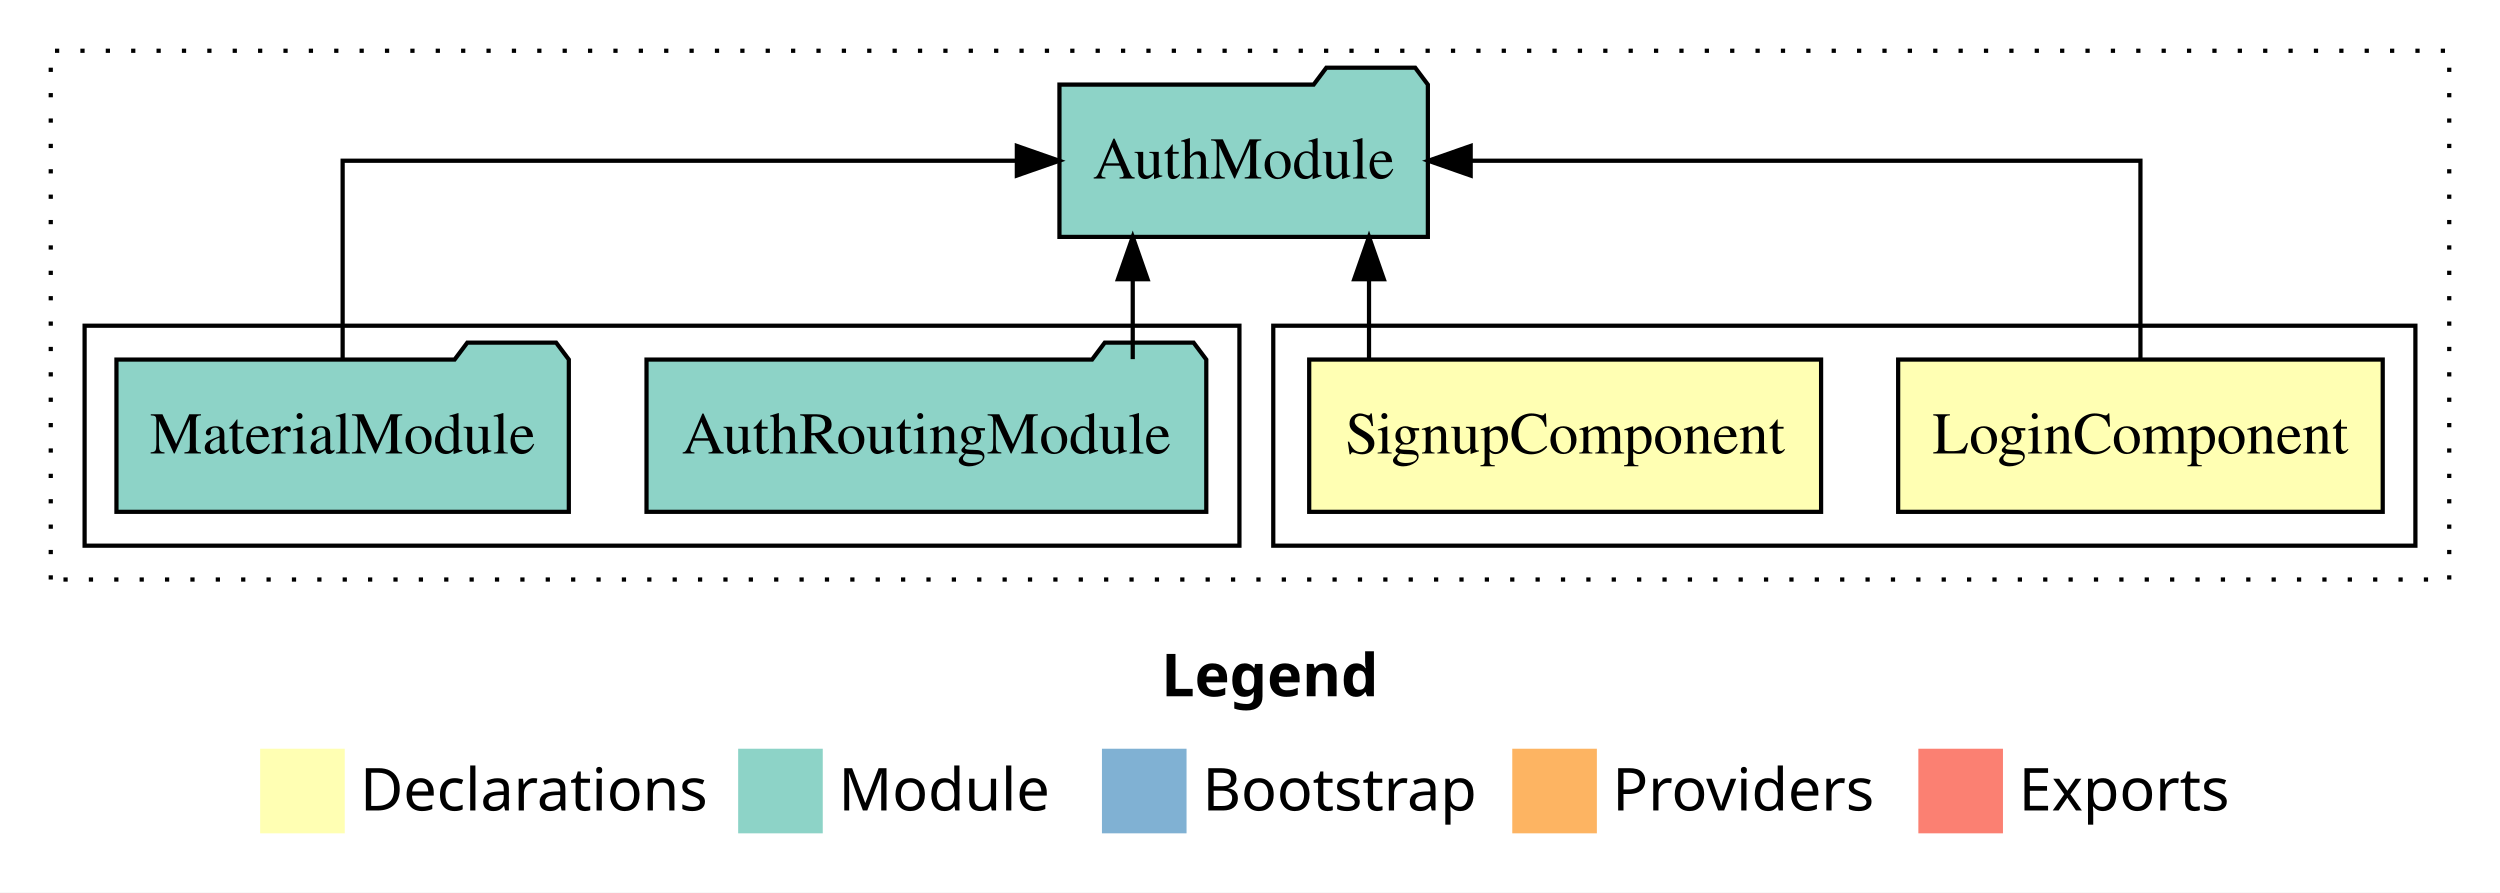
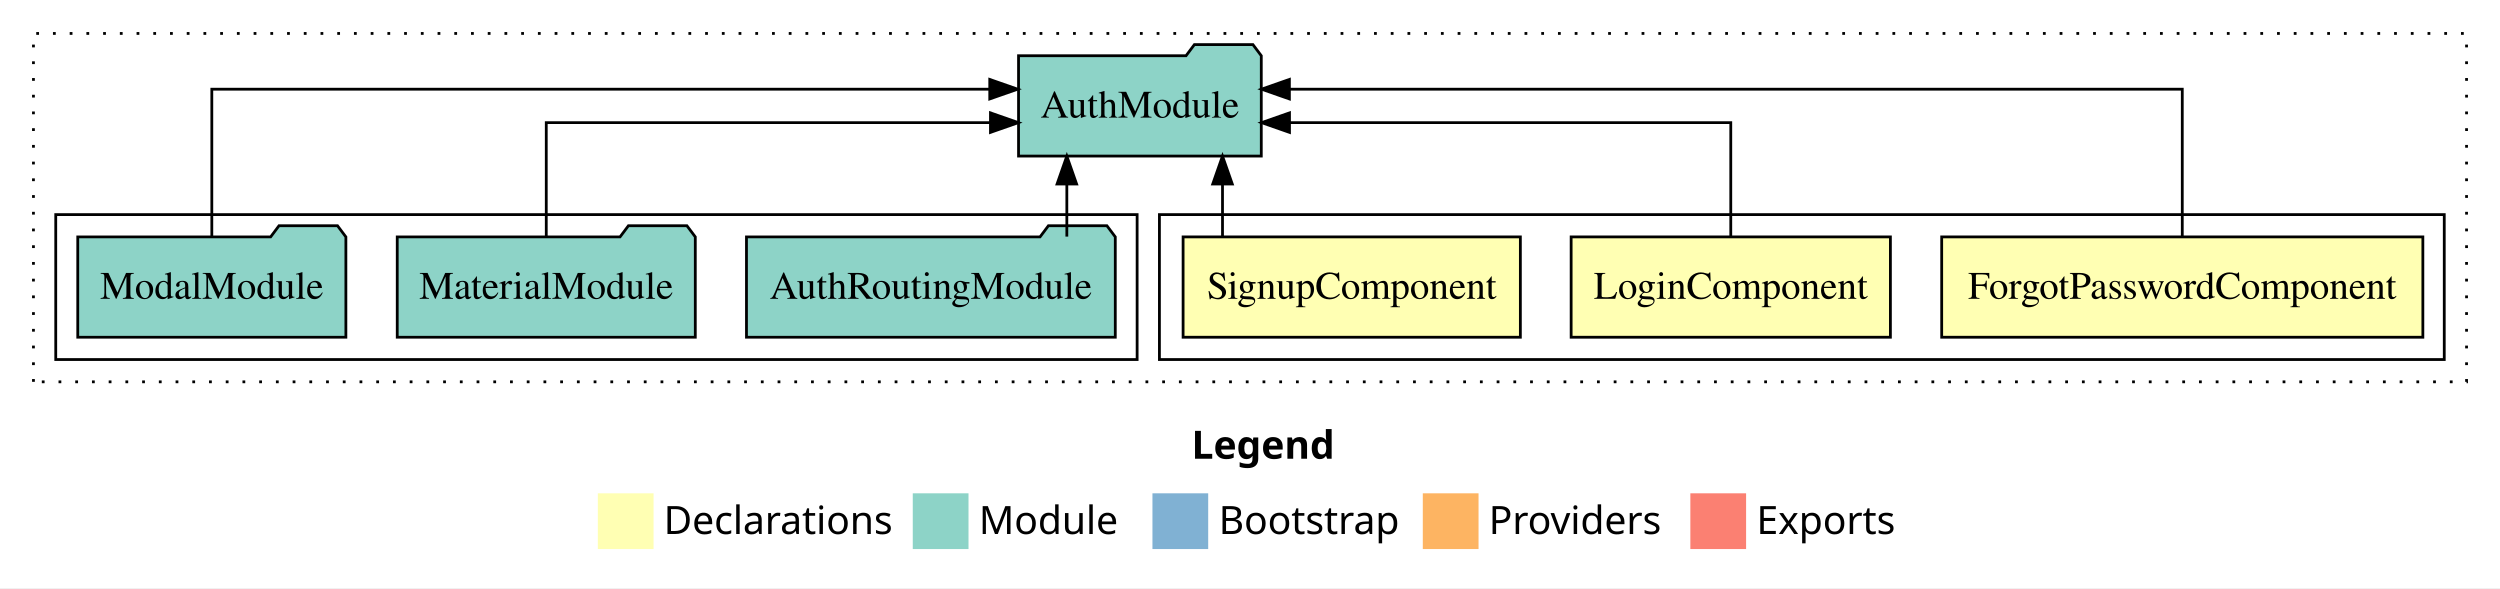
- <svg xmlns="http://www.w3.org/2000/svg" width="591pt" height="211pt" viewBox="0.00 0.00 591.00 211.00">
+ <svg xmlns="http://www.w3.org/2000/svg" width="897pt" height="211pt" viewBox="0.00 0.00 897.00 211.00">
  <g id="graph0" class="graph" transform="scale(1 1) rotate(0) translate(4 207)">
-     <polygon fill="#ffffff" stroke="transparent" points="-4,4 -4,-207 587,-207 587,4 -4,4" />
-     <text text-anchor="start" x="270.509" y="-42.4" font-family="sans-serif" font-weight="bold" font-size="14.00" fill="#000000">Legend</text>
-     <polygon fill="#ffffb3" stroke="transparent" points="57.5,-10 57.5,-30 77.5,-30 77.5,-10 57.5,-10" />
-     <text text-anchor="start" x="81.129" y="-15.4" font-family="sans-serif" font-size="14.00" fill="#000000">  Declarations</text>
-     <polygon fill="#8dd3c7" stroke="transparent" points="170.5,-10 170.5,-30 190.5,-30 190.5,-10 170.5,-10" />
-     <text text-anchor="start" x="194.225" y="-15.4" font-family="sans-serif" font-size="14.00" fill="#000000">  Module</text>
-     <polygon fill="#80b1d3" stroke="transparent" points="256.5,-10 256.5,-30 276.5,-30 276.5,-10 256.5,-10" />
-     <text text-anchor="start" x="280.281" y="-15.4" font-family="sans-serif" font-size="14.00" fill="#000000">  Bootstrap</text>
-     <polygon fill="#fdb462" stroke="transparent" points="353.5,-10 353.5,-30 373.5,-30 373.5,-10 353.5,-10" />
-     <text text-anchor="start" x="377.173" y="-15.4" font-family="sans-serif" font-size="14.00" fill="#000000">  Providers</text>
-     <polygon fill="#fb8072" stroke="transparent" points="449.5,-10 449.5,-30 469.5,-30 469.5,-10 449.5,-10" />
-     <text text-anchor="start" x="473.226" y="-15.4" font-family="sans-serif" font-size="14.00" fill="#000000">  Exports</text>
+     <polygon fill="#ffffff" stroke="transparent" points="-4,4 -4,-207 893,-207 893,4 -4,4" />
+     <text text-anchor="start" x="423.509" y="-42.4" font-family="sans-serif" font-weight="bold" font-size="14.00" fill="#000000">Legend</text>
+     <polygon fill="#ffffb3" stroke="transparent" points="210.5,-10 210.5,-30 230.5,-30 230.5,-10 210.5,-10" />
+     <text text-anchor="start" x="234.129" y="-15.4" font-family="sans-serif" font-size="14.00" fill="#000000">  Declarations</text>
+     <polygon fill="#8dd3c7" stroke="transparent" points="323.5,-10 323.5,-30 343.5,-30 343.5,-10 323.5,-10" />
+     <text text-anchor="start" x="347.225" y="-15.4" font-family="sans-serif" font-size="14.00" fill="#000000">  Module</text>
+     <polygon fill="#80b1d3" stroke="transparent" points="409.5,-10 409.5,-30 429.5,-30 429.5,-10 409.5,-10" />
+     <text text-anchor="start" x="433.281" y="-15.4" font-family="sans-serif" font-size="14.00" fill="#000000">  Bootstrap</text>
+     <polygon fill="#fdb462" stroke="transparent" points="506.5,-10 506.5,-30 526.5,-30 526.5,-10 506.5,-10" />
+     <text text-anchor="start" x="530.173" y="-15.4" font-family="sans-serif" font-size="14.00" fill="#000000">  Providers</text>
+     <polygon fill="#fb8072" stroke="transparent" points="602.5,-10 602.5,-30 622.5,-30 622.5,-10 602.5,-10" />
+     <text text-anchor="start" x="626.226" y="-15.4" font-family="sans-serif" font-size="14.00" fill="#000000">  Exports</text>
    <g id="clust1" class="cluster">
-       <polygon fill="none" stroke="#000000" stroke-dasharray="1,5" points="8,-70 8,-195 575,-195 575,-70 8,-70" />
+       <polygon fill="none" stroke="#000000" stroke-dasharray="1,5" points="8,-70 8,-195 881,-195 881,-70 8,-70" />
    </g>
    <g id="clust2" class="cluster">
-       <polygon fill="none" stroke="#000000" points="297,-78 297,-130 567,-130 567,-78 297,-78" />
+       <polygon fill="none" stroke="#000000" points="412,-78 412,-130 873,-130 873,-78 412,-78" />
    </g>
-     <g id="clust5" class="cluster">
-       <polygon fill="none" stroke="#000000" points="16,-78 16,-130 289,-130 289,-78 16,-78" />
+     <g id="clust6" class="cluster">
+       <polygon fill="none" stroke="#000000" points="16,-78 16,-130 404,-130 404,-78 16,-78" />
    </g>
    <g id="node1" class="node">
-       <polygon fill="#ffffb3" stroke="#000000" points="559.276,-122 444.724,-122 444.724,-86 559.276,-86 559.276,-122" />
-       <text text-anchor="middle" x="502" y="-99.8" font-family="Times,serif" font-size="14.00" fill="#000000">LoginComponent</text>
+       <polygon fill="#ffffb3" stroke="#000000" points="865.32,-122 692.68,-122 692.68,-86 865.32,-86 865.32,-122" />
+       <text text-anchor="middle" x="779" y="-99.8" font-family="Times,serif" font-size="14.00" fill="#000000">ForgotPasswordComponent</text>
+     </g>
+     <g id="node4" class="node">
+       <polygon fill="#8dd3c7" stroke="#000000" points="448.548,-187 445.548,-191 424.548,-191 421.548,-187 361.452,-187 361.452,-151 448.548,-151 448.548,-187" />
+       <text text-anchor="middle" x="405" y="-164.8" font-family="Times,serif" font-size="14.00" fill="#000000">AuthModule</text>
+     </g>
+     <g id="edge1" class="edge">
+       <path fill="none" stroke="#000000" d="M779,-122.284C779,-143.321 779,-175 779,-175 779,-175 458.635,-175 458.635,-175" />
+       <polygon fill="#000000" stroke="#000000" points="458.635,-171.5 448.635,-175 458.635,-178.5 458.635,-171.5" />
+     </g>
+     <g id="node2" class="node">
+       <polygon fill="#ffffb3" stroke="#000000" points="674.276,-122 559.724,-122 559.724,-86 674.276,-86 674.276,-122" />
+       <text text-anchor="middle" x="617" y="-99.8" font-family="Times,serif" font-size="14.00" fill="#000000">LoginComponent</text>
+     </g>
+     <g id="edge2" class="edge">
+       <path fill="none" stroke="#000000" d="M617,-122.022C617,-139.373 617,-163 617,-163 617,-163 458.67,-163 458.67,-163" />
+       <polygon fill="#000000" stroke="#000000" points="458.67,-159.5 448.67,-163 458.669,-166.5 458.67,-159.5" />
    </g>
    <g id="node3" class="node">
-       <polygon fill="#8dd3c7" stroke="#000000" points="333.548,-187 330.548,-191 309.548,-191 306.548,-187 246.452,-187 246.452,-151 333.548,-151 333.548,-187" />
-       <text text-anchor="middle" x="290" y="-164.8" font-family="Times,serif" font-size="14.00" fill="#000000">AuthModule</text>
-     </g>
-     <g id="edge1" class="edge">
-       <path fill="none" stroke="#000000" d="M502,-122.106C502,-141.339 502,-169 502,-169 502,-169 343.67,-169 343.67,-169" />
-       <polygon fill="#000000" stroke="#000000" points="343.67,-165.5 333.67,-169 343.669,-172.5 343.67,-165.5" />
-     </g>
-     <g id="node2" class="node">
-       <polygon fill="#ffffb3" stroke="#000000" points="426.506,-122 305.494,-122 305.494,-86 426.506,-86 426.506,-122" />
-       <text text-anchor="middle" x="366" y="-99.8" font-family="Times,serif" font-size="14.00" fill="#000000">SignupComponent</text>
-     </g>
-     <g id="edge2" class="edge">
-       <path fill="none" stroke="#000000" d="M319.635,-122.106C319.635,-122.106 319.635,-140.991 319.635,-140.991" />
-       <polygon fill="#000000" stroke="#000000" points="316.135,-140.991 319.635,-150.991 323.135,-140.991 316.135,-140.991" />
-     </g>
-     <g id="node4" class="node">
-       <polygon fill="#8dd3c7" stroke="#000000" points="281.165,-122 278.165,-126 257.165,-126 254.165,-122 148.835,-122 148.835,-86 281.165,-86 281.165,-122" />
-       <text text-anchor="middle" x="215" y="-99.8" font-family="Times,serif" font-size="14.00" fill="#000000">AuthRoutingModule</text>
+       <polygon fill="#ffffb3" stroke="#000000" points="541.506,-122 420.494,-122 420.494,-86 541.506,-86 541.506,-122" />
+       <text text-anchor="middle" x="481" y="-99.8" font-family="Times,serif" font-size="14.00" fill="#000000">SignupComponent</text>
    </g>
    <g id="edge3" class="edge">
-       <path fill="none" stroke="#000000" d="M263.779,-122.106C263.779,-122.106 263.779,-140.991 263.779,-140.991" />
-       <polygon fill="#000000" stroke="#000000" points="260.279,-140.991 263.779,-150.991 267.279,-140.991 260.279,-140.991" />
+       <path fill="none" stroke="#000000" d="M434.635,-122.106C434.635,-122.106 434.635,-140.991 434.635,-140.991" />
+       <polygon fill="#000000" stroke="#000000" points="431.135,-140.991 434.635,-150.991 438.135,-140.991 431.135,-140.991" />
    </g>
    <g id="node5" class="node">
-       <polygon fill="#8dd3c7" stroke="#000000" points="130.471,-122 127.471,-126 106.471,-126 103.471,-122 23.529,-122 23.529,-86 130.471,-86 130.471,-122" />
-       <text text-anchor="middle" x="77" y="-99.8" font-family="Times,serif" font-size="14.00" fill="#000000">MaterialModule</text>
+       <polygon fill="#8dd3c7" stroke="#000000" points="396.165,-122 393.165,-126 372.165,-126 369.165,-122 263.835,-122 263.835,-86 396.165,-86 396.165,-122" />
+       <text text-anchor="middle" x="330" y="-99.8" font-family="Times,serif" font-size="14.00" fill="#000000">AuthRoutingModule</text>
    </g>
    <g id="edge4" class="edge">
-       <path fill="none" stroke="#000000" d="M77,-122.106C77,-141.339 77,-169 77,-169 77,-169 236.382,-169 236.382,-169" />
-       <polygon fill="#000000" stroke="#000000" points="236.382,-172.5 246.382,-169 236.382,-165.5 236.382,-172.5" />
+       <path fill="none" stroke="#000000" d="M378.779,-122.106C378.779,-122.106 378.779,-140.991 378.779,-140.991" />
+       <polygon fill="#000000" stroke="#000000" points="375.279,-140.991 378.779,-150.991 382.279,-140.991 375.279,-140.991" />
+     </g>
+     <g id="node6" class="node">
+       <polygon fill="#8dd3c7" stroke="#000000" points="245.471,-122 242.471,-126 221.471,-126 218.471,-122 138.529,-122 138.529,-86 245.471,-86 245.471,-122" />
+       <text text-anchor="middle" x="192" y="-99.8" font-family="Times,serif" font-size="14.00" fill="#000000">MaterialModule</text>
+     </g>
+     <g id="edge5" class="edge">
+       <path fill="none" stroke="#000000" d="M192,-122.022C192,-139.373 192,-163 192,-163 192,-163 351.382,-163 351.382,-163" />
+       <polygon fill="#000000" stroke="#000000" points="351.382,-166.5 361.382,-163 351.382,-159.5 351.382,-166.5" />
+     </g>
+     <g id="node7" class="node">
+       <polygon fill="#8dd3c7" stroke="#000000" points="120.1,-122 117.1,-126 96.1,-126 93.1,-122 23.9,-122 23.9,-86 120.1,-86 120.1,-122" />
+       <text text-anchor="middle" x="72" y="-99.8" font-family="Times,serif" font-size="14.00" fill="#000000">ModalModule</text>
+     </g>
+     <g id="edge6" class="edge">
+       <path fill="none" stroke="#000000" d="M72,-122.284C72,-143.321 72,-175 72,-175 72,-175 351.124,-175 351.124,-175" />
+       <polygon fill="#000000" stroke="#000000" points="351.124,-178.5 361.124,-175 351.124,-171.5 351.124,-178.5" />
    </g>
  </g>
</svg>
